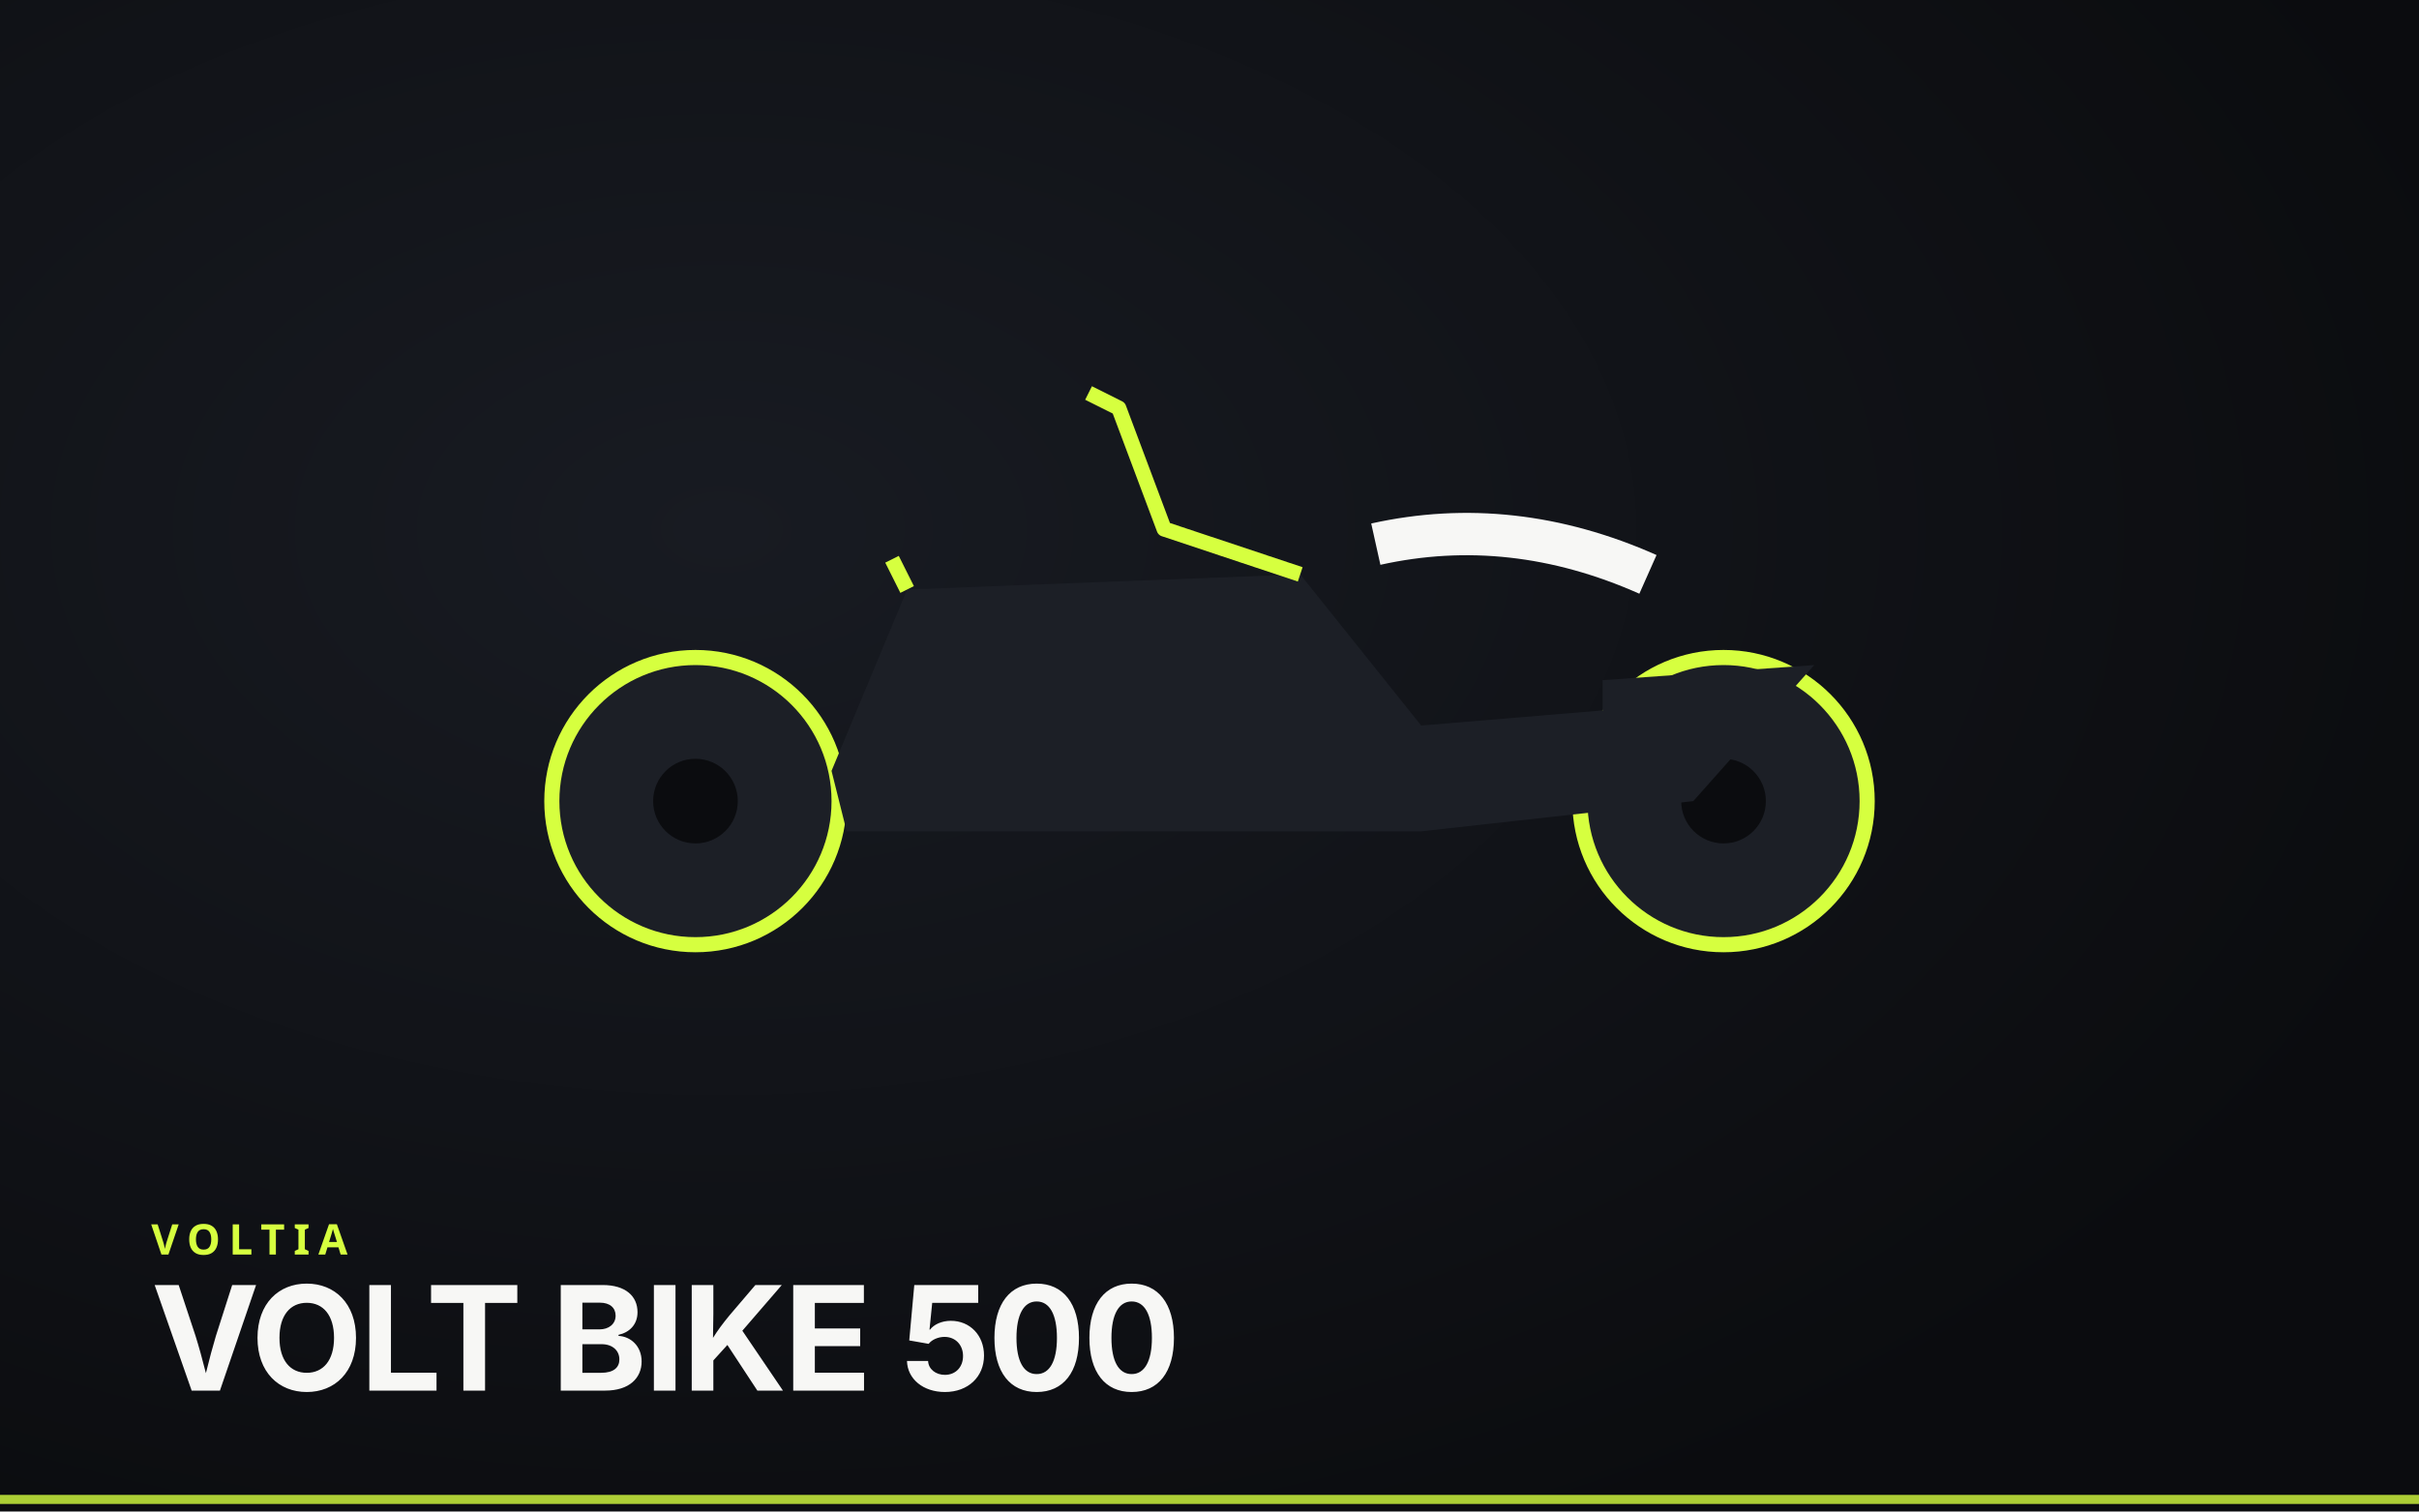
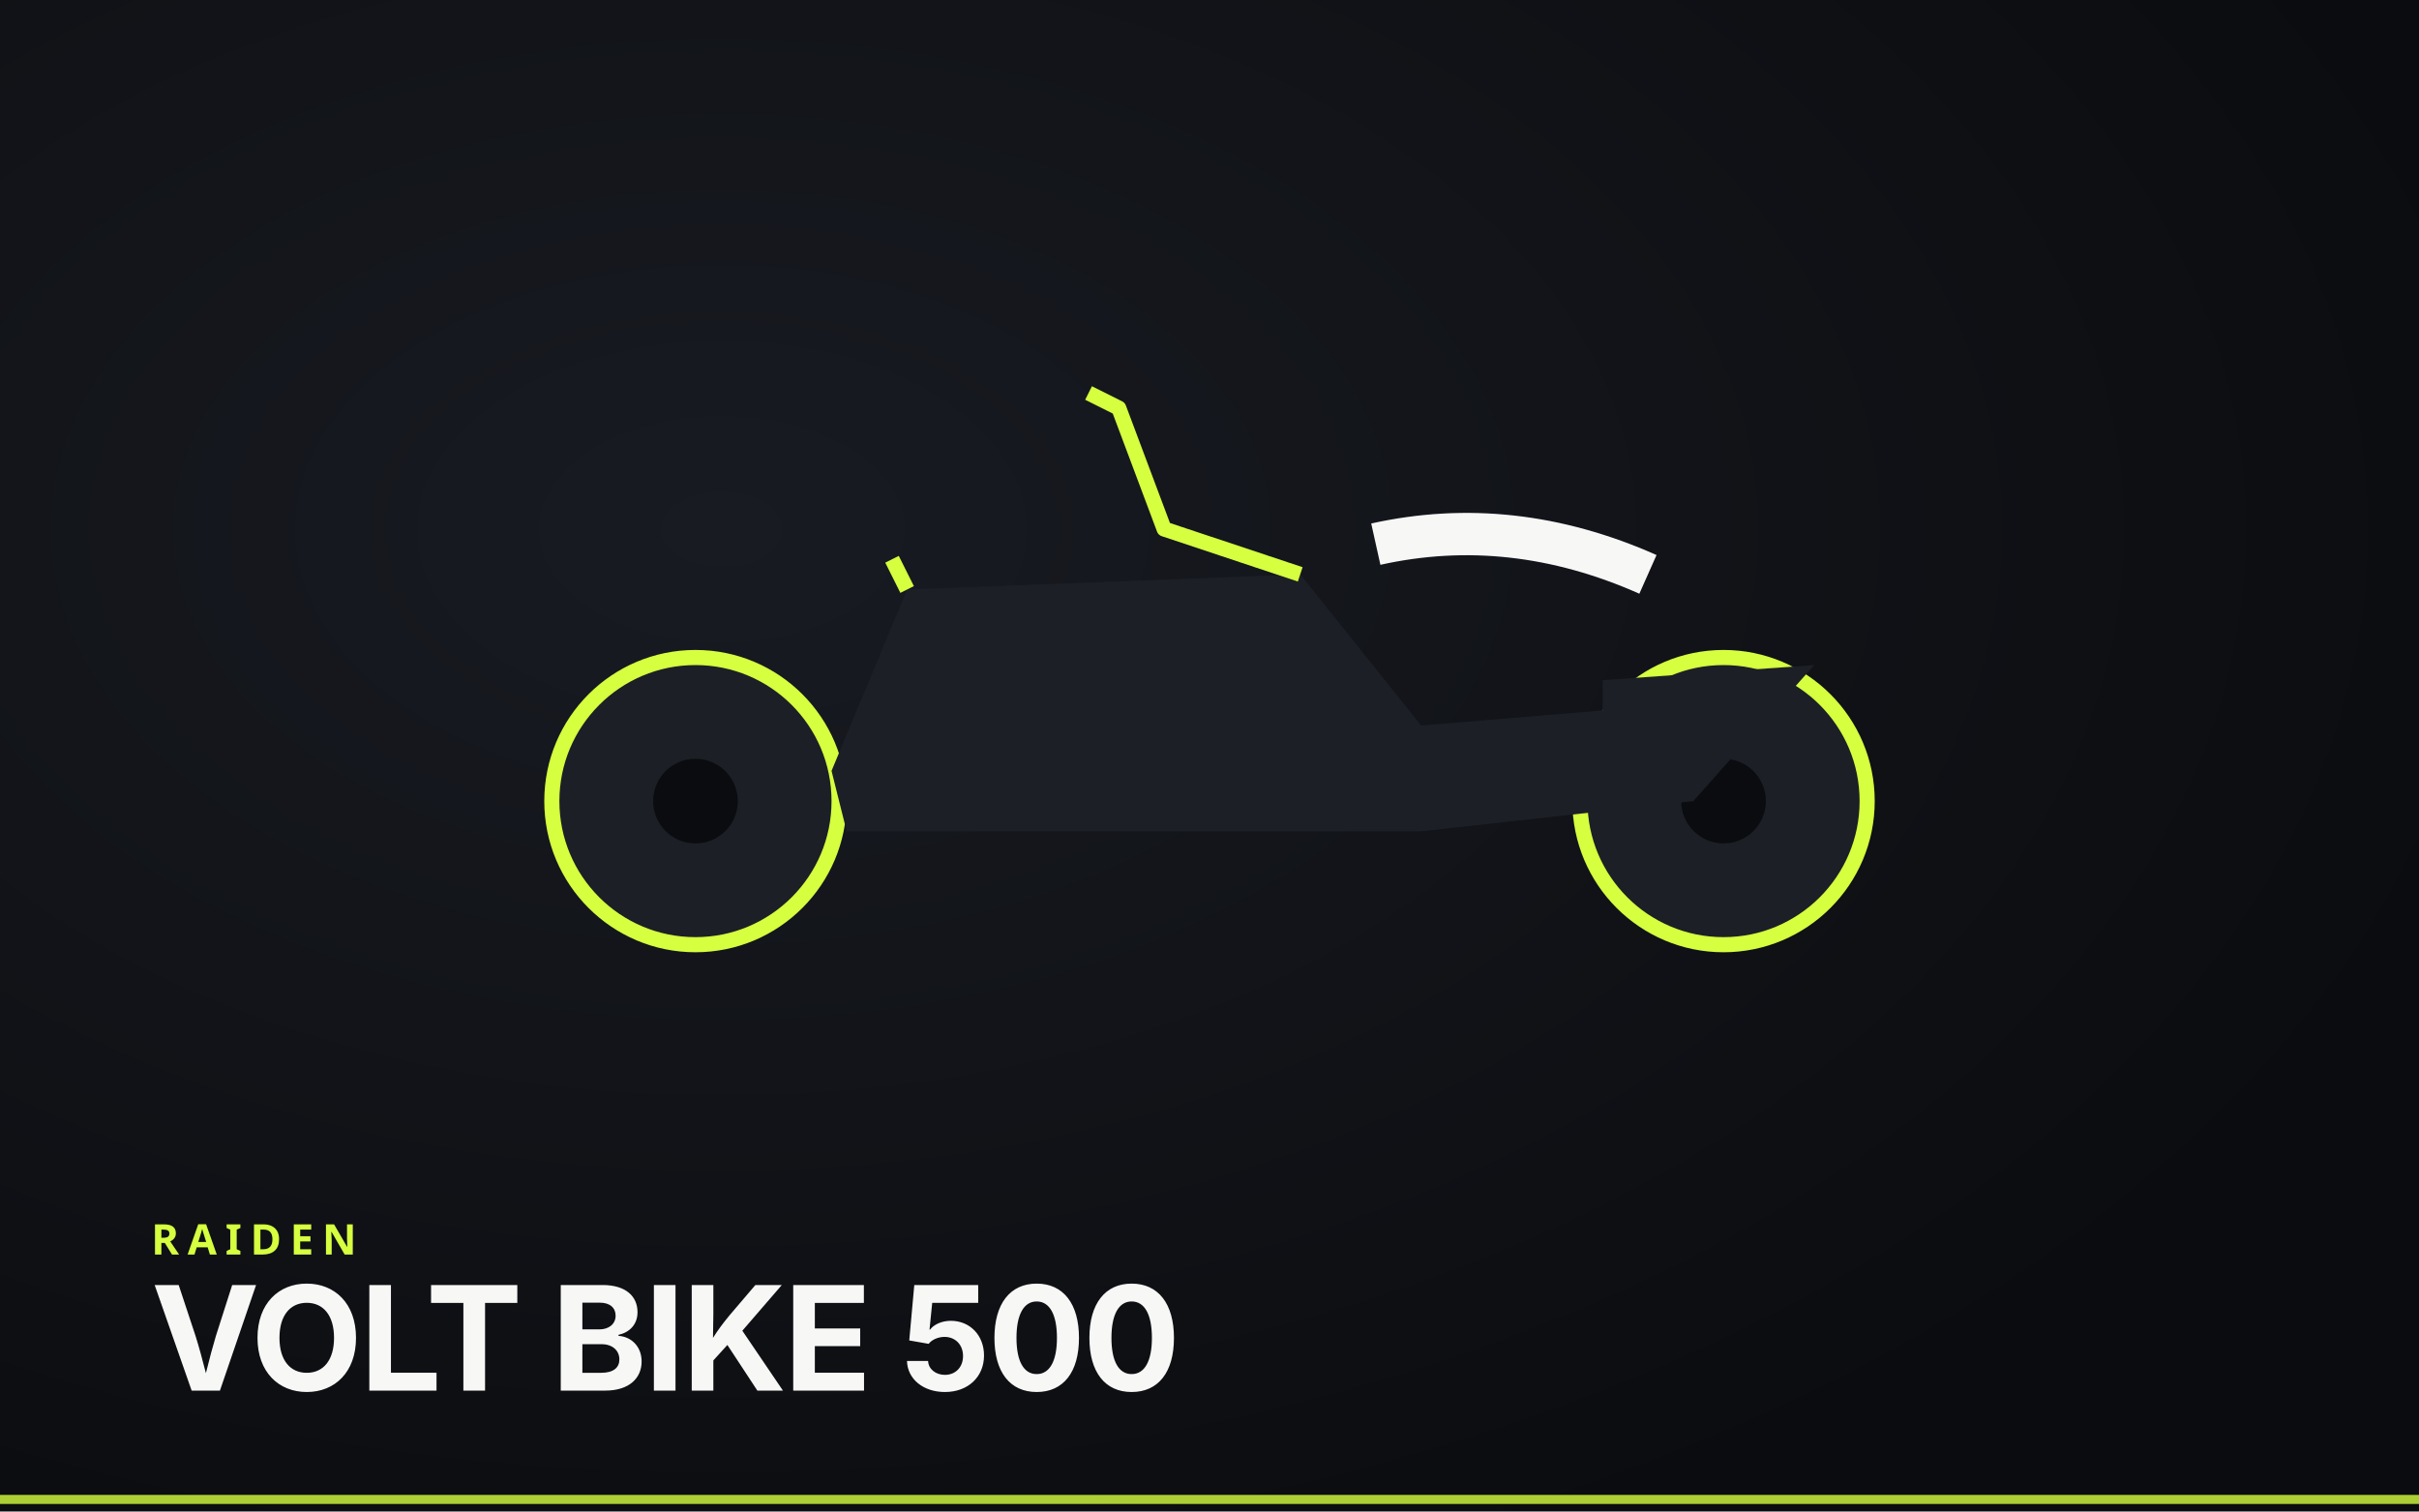
<svg xmlns="http://www.w3.org/2000/svg" viewBox="0 0 1600 1000" width="1600" height="1000" role="img">
  <defs>
    <radialGradient id="g" cx="30%" cy="35%" r="75%">
      <stop offset="0" stop-color="#181B22" />
      <stop offset="1" stop-color="#0B0C0F" />
    </radialGradient>
  </defs>
  <rect width="1600" height="1000" fill="url(#g)" />
  <line x1="0" y1="992" x2="1600" y2="992" stroke="#D6FF3F" stroke-width="6" opacity=".8" />
  <g transform="translate(300 150) scale(1)" stroke-linejoin="round">
    <circle cx="160" cy="380" r="95" fill="#1C1F26" stroke="#D6FF3F" stroke-width="10" />
    <circle cx="840" cy="380" r="95" fill="#1C1F26" stroke="#D6FF3F" stroke-width="10" />
    <circle cx="160" cy="380" r="28" fill="#0B0C0F" />
    <circle cx="840" cy="380" r="28" fill="#0B0C0F" />
    <path d="M250 360 L300 240 L560 230 L640 330 L760 320 L760 300 L900 290 L820 380 L640 400 L260 400 Z" fill="#1C1F26" />
    <path d="M560 230 L470 200 L440 120 L420 110 M300 240 L290 220" stroke="#D6FF3F" stroke-width="10" fill="none" />
    <path d="M610 210 Q700 190 790 230" stroke="#F7F7F5" stroke-width="28" fill="none" />
  </g>
-   <text x="100" y="830" font-family="system-ui, sans-serif" font-size="28" font-weight="600" fill="#D6FF3F" letter-spacing=".2em">VOLTIA</text>
+   <text x="100" y="830" font-family="system-ui, sans-serif" font-size="28" font-weight="600" fill="#D6FF3F" letter-spacing=".2em">RAIDEN</text>
  <text x="100" y="920" font-family="system-ui, -apple-system, sans-serif" font-size="96" font-weight="700" fill="#F7F7F5" letter-spacing="-0.02em">VOLT BIKE 500</text>
</svg>
